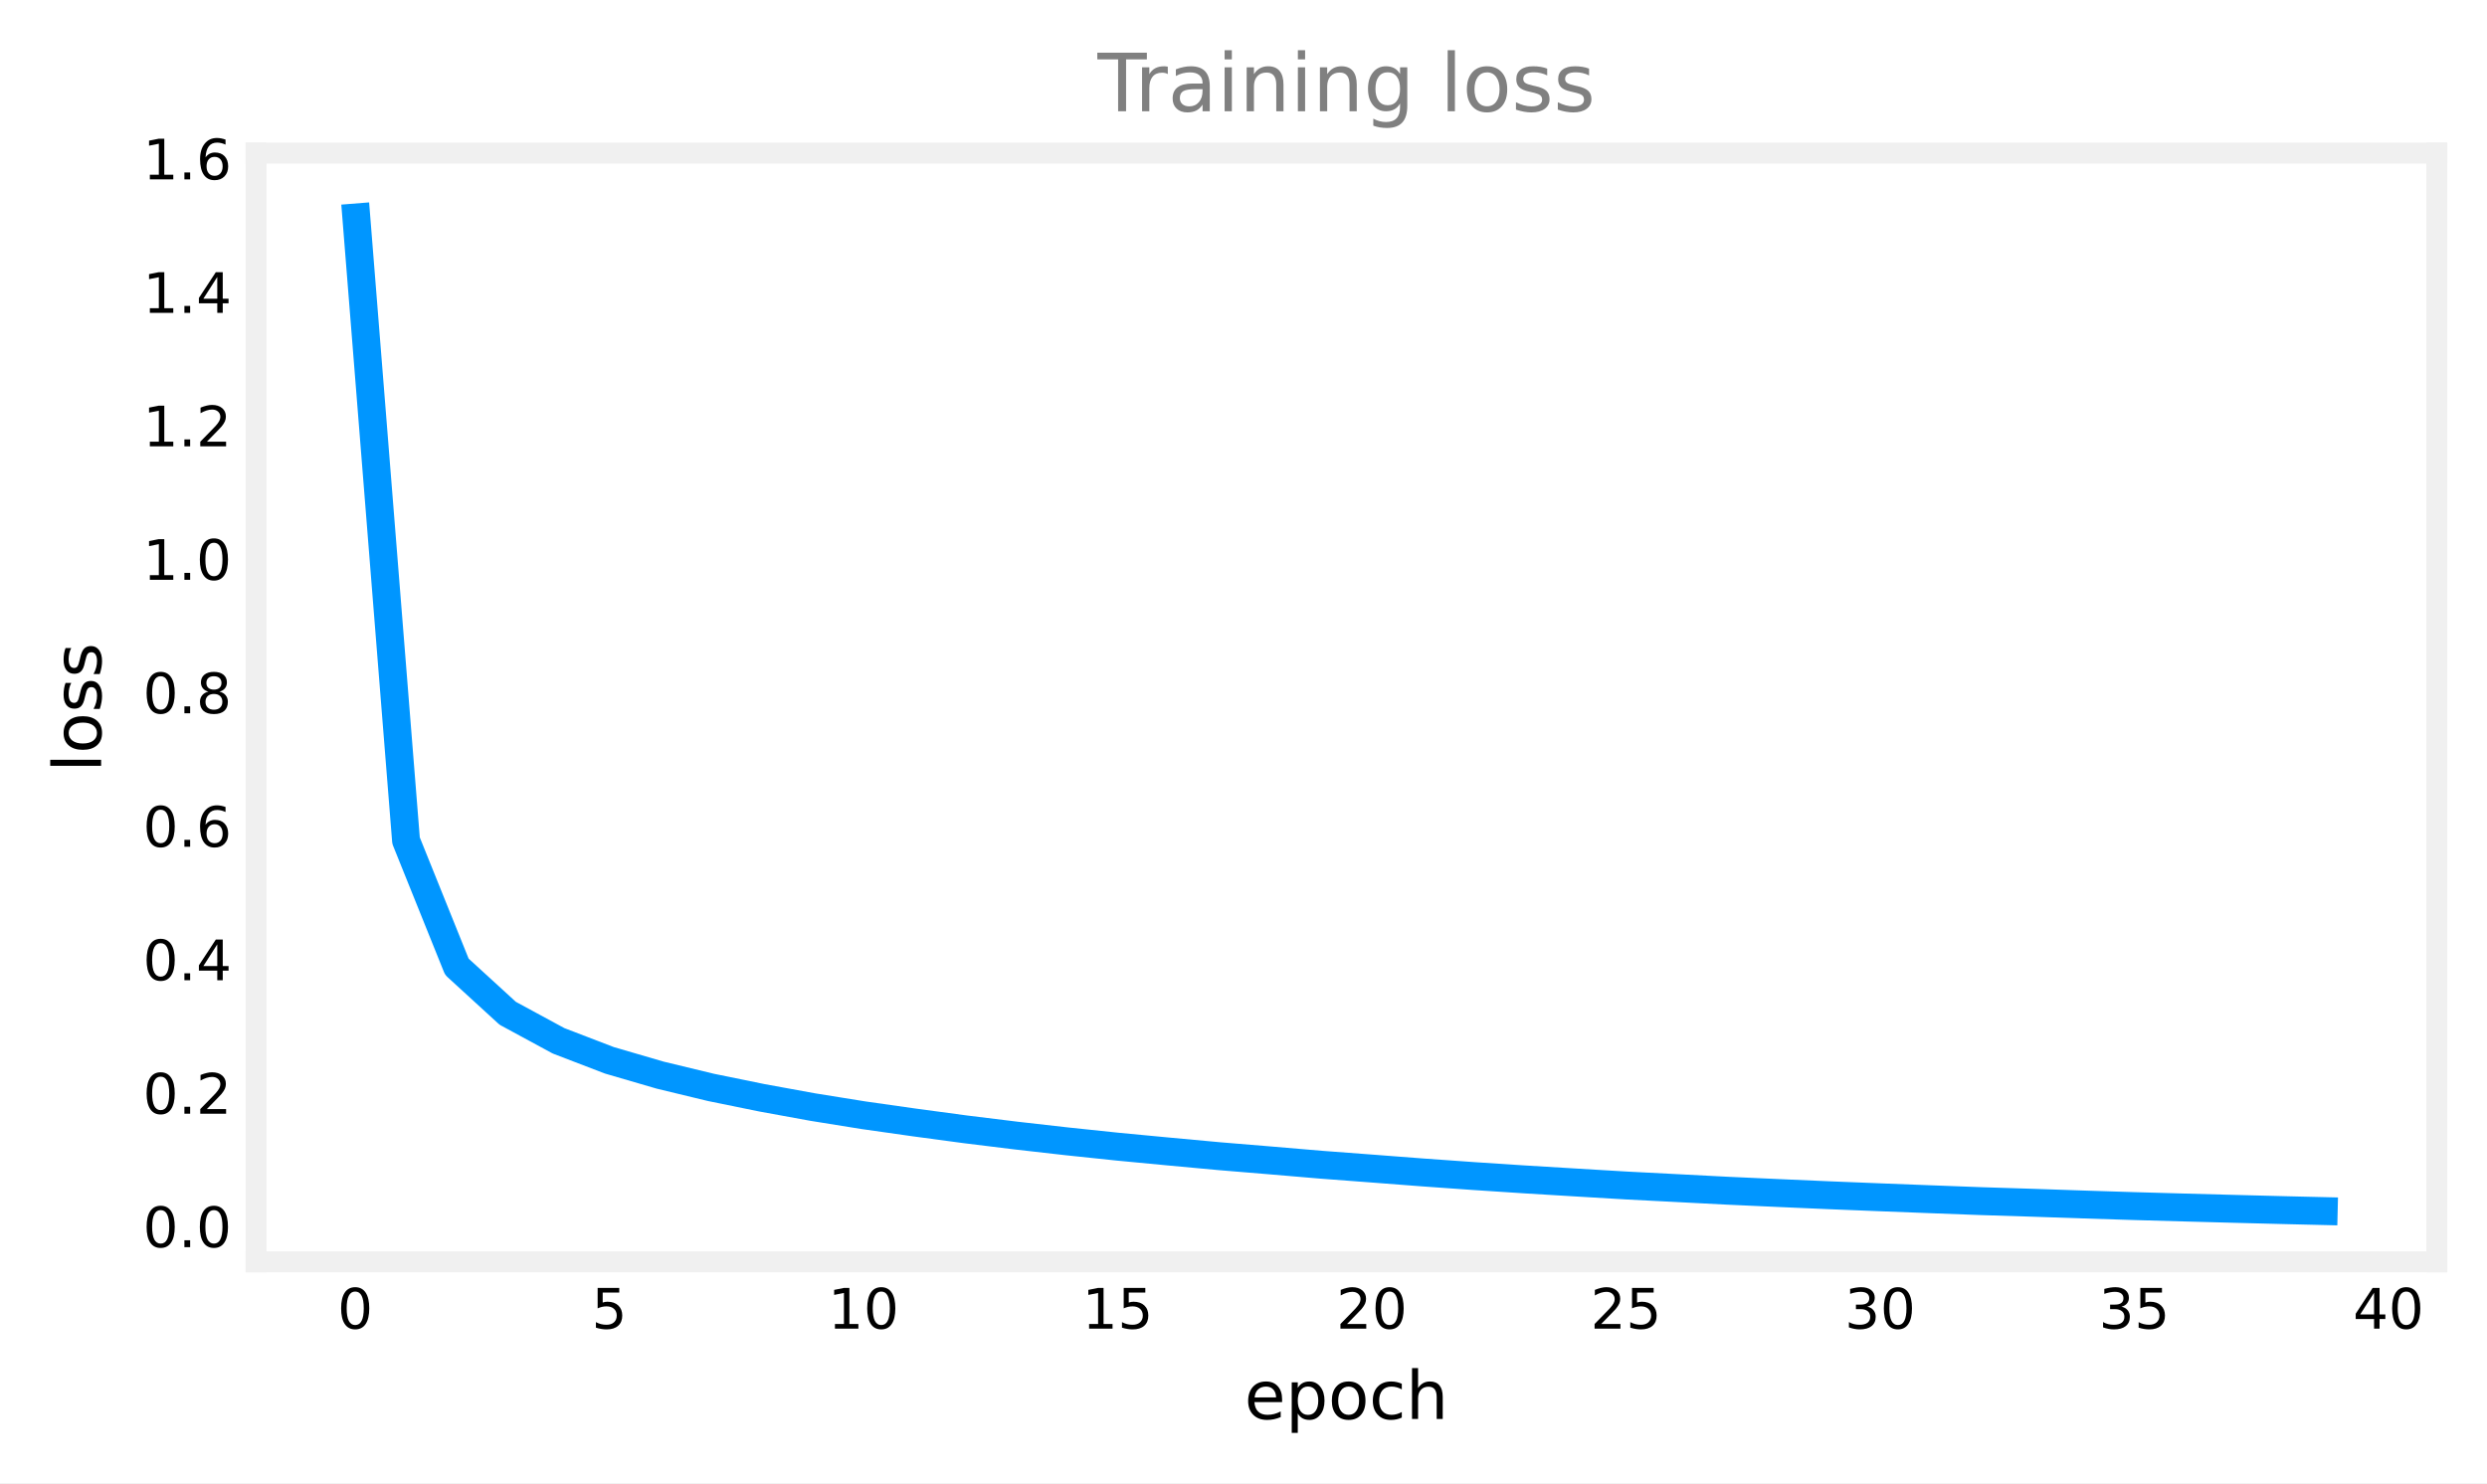
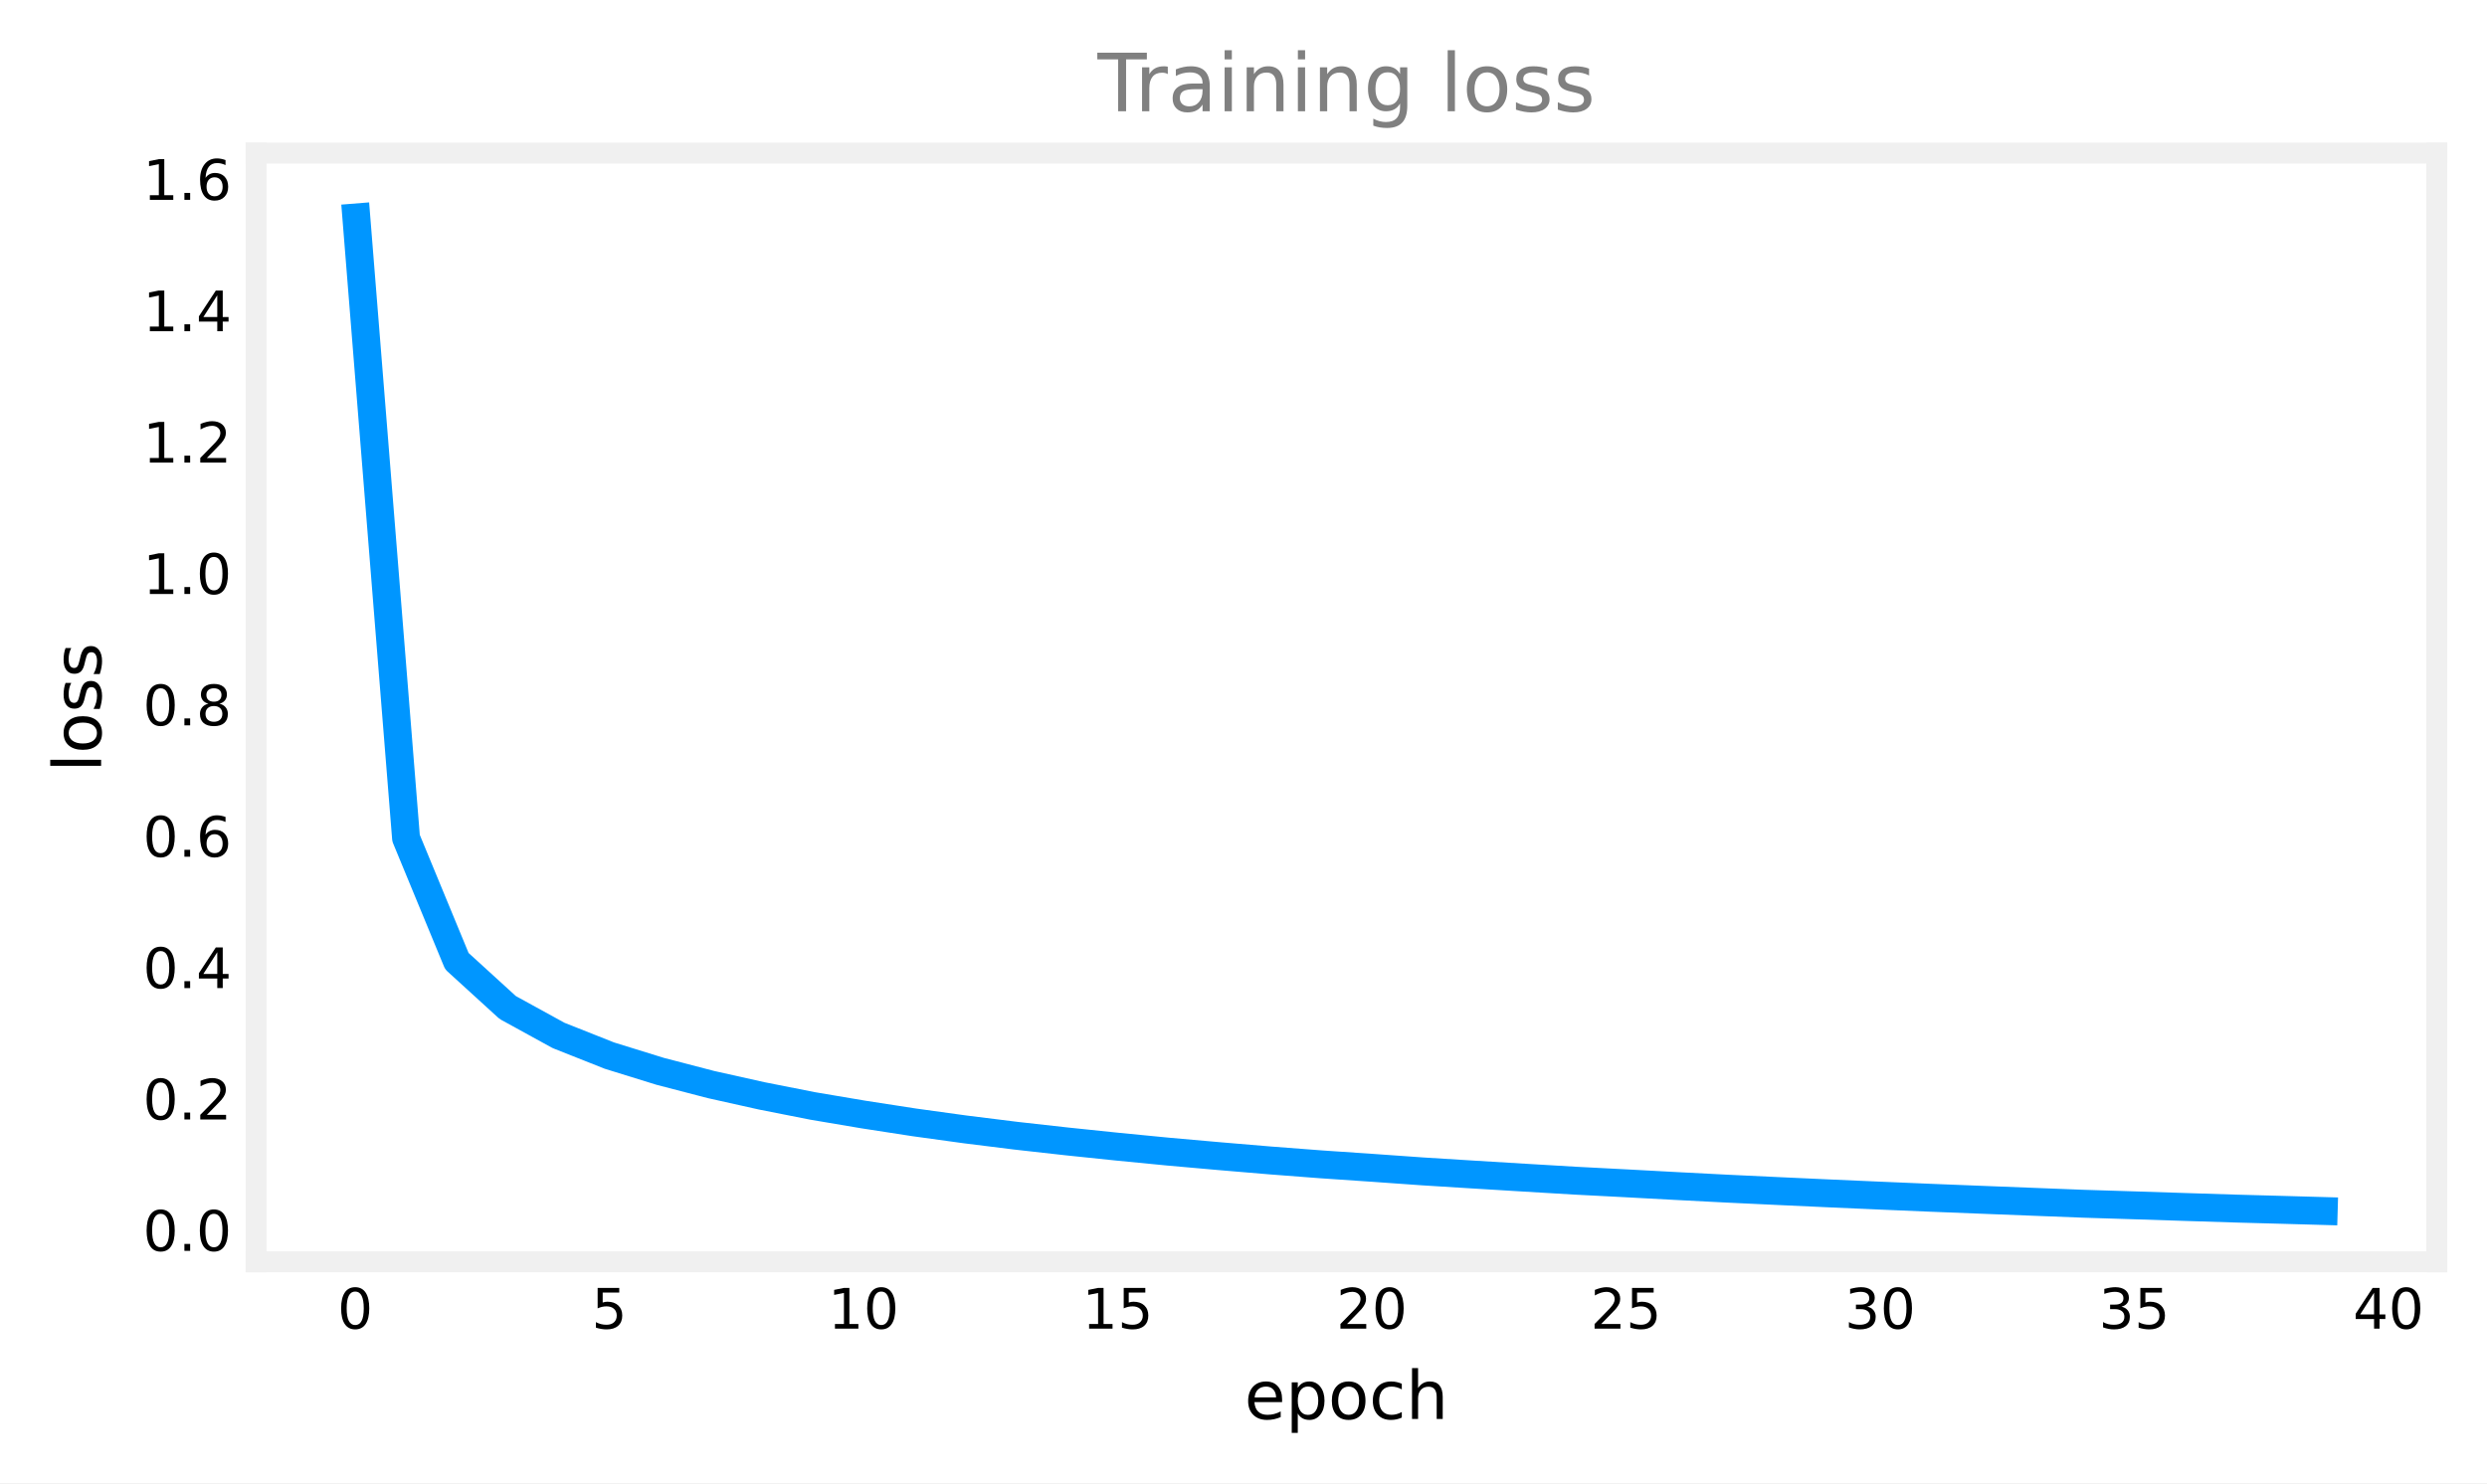
<svg xmlns="http://www.w3.org/2000/svg" xmlns:xlink="http://www.w3.org/1999/xlink" width="356.54pt" height="212.657pt" viewBox="0 0 356.54 212.657" version="1.1">
  <defs>
    <style type="text/css">*{stroke-linejoin: round; stroke-linecap: butt}</style>
  </defs>
  <g id="figure_1">
    <g id="patch_1">
      <path d="M 0 212.657  L 356.54 212.657  L 356.54 0  L 0 0  z " style="fill: #ffffff" />
    </g>
    <g id="axes_1">
      <g id="patch_2">
        <path d="M 36.714 180.923  L 349.34 180.923  L 349.34 21.953  L 36.714 21.953  z " style="fill: #ffffff" />
      </g>
      <g id="matplotlib.axis_1">
        <g id="xtick_1">
          <g id="line2d_1" />
          <g id="text_1">
            <g transform="translate(48.37878 190.5022) scale(0.08 -0.08)">
              <defs>
                <path id="DejaVuSans-30" d="M 2034 4250  Q 1547 4250 1301 3770  Q 1056 3291 1056 2328  Q 1056 1369 1301 889  Q 1547 409 2034 409  Q 2525 409 2770 889  Q 3016 1369 3016 2328  Q 3016 3291 2770 3770  Q 2525 4250 2034 4250  z M 2034 4750  Q 2819 4750 3233 4129  Q 3647 3509 3647 2328  Q 3647 1150 3233 529  Q 2819 -91 2034 -91  Q 1250 -91 836 529  Q 422 1150 422 2328  Q 422 3509 836 4129  Q 1250 4750 2034 4750  z " transform="scale(0.015625)" />
              </defs>
              <use xlink:href="#DejaVuSans-30" />
            </g>
          </g>
        </g>
        <g id="xtick_2">
          <g id="line2d_2" />
          <g id="text_2">
            <g transform="translate(84.81541 190.5022) scale(0.08 -0.08)">
              <defs>
                <path id="DejaVuSans-35" d="M 691 4666  L 3169 4666  L 3169 4134  L 1269 4134  L 1269 2991  Q 1406 3038 1543 3061  Q 1681 3084 1819 3084  Q 2600 3084 3056 2656  Q 3513 2228 3513 1497  Q 3513 744 3044 326  Q 2575 -91 1722 -91  Q 1428 -91 1123 -41  Q 819 9 494 109  L 494 744  Q 775 591 1075 516  Q 1375 441 1709 441  Q 2250 441 2565 725  Q 2881 1009 2881 1497  Q 2881 1984 2565 2268  Q 2250 2553 1709 2553  Q 1456 2553 1204 2497  Q 953 2441 691 2322  L 691 4666  z " transform="scale(0.015625)" />
              </defs>
              <use xlink:href="#DejaVuSans-35" />
            </g>
          </g>
        </g>
        <g id="xtick_3">
          <g id="line2d_3" />
          <g id="text_3">
            <g transform="translate(118.707 190.5022) scale(0.08 -0.08)">
              <defs>
                <path id="DejaVuSans-31" d="M 794 531  L 1825 531  L 1825 4091  L 703 3866  L 703 4441  L 1819 4666  L 2450 4666  L 2450 531  L 3481 531  L 3481 0  L 794 0  L 794 531  z " transform="scale(0.015625)" />
              </defs>
              <use xlink:href="#DejaVuSans-31" />
              <use xlink:href="#DejaVuSans-30" transform="translate(63.62305 0)" />
            </g>
          </g>
        </g>
        <g id="xtick_4">
          <g id="line2d_4" />
          <g id="text_4">
            <g transform="translate(155.1437 190.5022) scale(0.08 -0.08)">
              <use xlink:href="#DejaVuSans-31" />
              <use xlink:href="#DejaVuSans-35" transform="translate(63.62305 0)" />
            </g>
          </g>
        </g>
        <g id="xtick_5">
          <g id="line2d_5" />
          <g id="text_5">
            <g transform="translate(191.5803 190.5022) scale(0.08 -0.08)">
              <defs>
                <path id="DejaVuSans-32" d="M 1228 531  L 3431 531  L 3431 0  L 469 0  L 469 531  Q 828 903 1448 1529  Q 2069 2156 2228 2338  Q 2531 2678 2651 2914  Q 2772 3150 2772 3378  Q 2772 3750 2511 3984  Q 2250 4219 1831 4219  Q 1534 4219 1204 4116  Q 875 4013 500 3803  L 500 4441  Q 881 4594 1212 4672  Q 1544 4750 1819 4750  Q 2544 4750 2975 4387  Q 3406 4025 3406 3419  Q 3406 3131 3298 2873  Q 3191 2616 2906 2266  Q 2828 2175 2409 1742  Q 1991 1309 1228 531  z " transform="scale(0.015625)" />
              </defs>
              <use xlink:href="#DejaVuSans-32" />
              <use xlink:href="#DejaVuSans-30" transform="translate(63.62305 0)" />
            </g>
          </g>
        </g>
        <g id="xtick_6">
          <g id="line2d_6" />
          <g id="text_6">
            <g transform="translate(228.0169 190.5022) scale(0.08 -0.08)">
              <use xlink:href="#DejaVuSans-32" />
              <use xlink:href="#DejaVuSans-35" transform="translate(63.62305 0)" />
            </g>
          </g>
        </g>
        <g id="xtick_7">
          <g id="line2d_7" />
          <g id="text_7">
            <g transform="translate(264.4535 190.5022) scale(0.08 -0.08)">
              <defs>
                <path id="DejaVuSans-33" d="M 2597 2516  Q 3050 2419 3304 2112  Q 3559 1806 3559 1356  Q 3559 666 3084 287  Q 2609 -91 1734 -91  Q 1441 -91 1130 -33  Q 819 25 488 141  L 488 750  Q 750 597 1062 519  Q 1375 441 1716 441  Q 2309 441 2620 675  Q 2931 909 2931 1356  Q 2931 1769 2642 2001  Q 2353 2234 1838 2234  L 1294 2234  L 1294 2753  L 1863 2753  Q 2328 2753 2575 2939  Q 2822 3125 2822 3475  Q 2822 3834 2567 4026  Q 2313 4219 1838 4219  Q 1578 4219 1281 4162  Q 984 4106 628 3988  L 628 4550  Q 988 4650 1302 4700  Q 1616 4750 1894 4750  Q 2613 4750 3031 4423  Q 3450 4097 3450 3541  Q 3450 3153 3228 2886  Q 3006 2619 2597 2516  z " transform="scale(0.015625)" />
              </defs>
              <use xlink:href="#DejaVuSans-33" />
              <use xlink:href="#DejaVuSans-30" transform="translate(63.62305 0)" />
            </g>
          </g>
        </g>
        <g id="xtick_8">
          <g id="line2d_8" />
          <g id="text_8">
            <g transform="translate(300.8902 190.5022) scale(0.08 -0.08)">
              <use xlink:href="#DejaVuSans-33" />
              <use xlink:href="#DejaVuSans-35" transform="translate(63.62305 0)" />
            </g>
          </g>
        </g>
        <g id="xtick_9">
          <g id="line2d_9" />
          <g id="text_9">
            <g transform="translate(337.3268 190.5022) scale(0.08 -0.08)">
              <defs>
                <path id="DejaVuSans-34" d="M 2419 4116  L 825 1625  L 2419 1625  L 2419 4116  z M 2253 4666  L 3047 4666  L 3047 1625  L 3713 1625  L 3713 1100  L 3047 1100  L 3047 0  L 2419 0  L 2419 1100  L 313 1100  L 313 1709  L 2253 4666  z " transform="scale(0.015625)" />
              </defs>
              <use xlink:href="#DejaVuSans-34" />
              <use xlink:href="#DejaVuSans-30" transform="translate(63.62305 0)" />
            </g>
          </g>
        </g>
        <g id="text_10">
          <g transform="translate(178.4076 203.4604) scale(0.096 -0.096)">
            <defs>
              <path id="DejaVuSans-65" d="M 3597 1894  L 3597 1613  L 953 1613  Q 991 1019 1311 708  Q 1631 397 2203 397  Q 2534 397 2845 478  Q 3156 559 3463 722  L 3463 178  Q 3153 47 2828 -22  Q 2503 -91 2169 -91  Q 1331 -91 842 396  Q 353 884 353 1716  Q 353 2575 817 3079  Q 1281 3584 2069 3584  Q 2775 3584 3186 3129  Q 3597 2675 3597 1894  z M 3022 2063  Q 3016 2534 2758 2815  Q 2500 3097 2075 3097  Q 1594 3097 1305 2825  Q 1016 2553 972 2059  L 3022 2063  z " transform="scale(0.015625)" />
              <path id="DejaVuSans-70" d="M 1159 525  L 1159 -1331  L 581 -1331  L 581 3500  L 1159 3500  L 1159 2969  Q 1341 3281 1617 3432  Q 1894 3584 2278 3584  Q 2916 3584 3314 3078  Q 3713 2572 3713 1747  Q 3713 922 3314 415  Q 2916 -91 2278 -91  Q 1894 -91 1617 61  Q 1341 213 1159 525  z M 3116 1747  Q 3116 2381 2855 2742  Q 2594 3103 2138 3103  Q 1681 3103 1420 2742  Q 1159 2381 1159 1747  Q 1159 1113 1420 752  Q 1681 391 2138 391  Q 2594 391 2855 752  Q 3116 1113 3116 1747  z " transform="scale(0.015625)" />
              <path id="DejaVuSans-6f" d="M 1959 3097  Q 1497 3097 1228 2736  Q 959 2375 959 1747  Q 959 1119 1226 758  Q 1494 397 1959 397  Q 2419 397 2687 759  Q 2956 1122 2956 1747  Q 2956 2369 2687 2733  Q 2419 3097 1959 3097  z M 1959 3584  Q 2709 3584 3137 3096  Q 3566 2609 3566 1747  Q 3566 888 3137 398  Q 2709 -91 1959 -91  Q 1206 -91 779 398  Q 353 888 353 1747  Q 353 2609 779 3096  Q 1206 3584 1959 3584  z " transform="scale(0.015625)" />
              <path id="DejaVuSans-63" d="M 3122 3366  L 3122 2828  Q 2878 2963 2633 3030  Q 2388 3097 2138 3097  Q 1578 3097 1268 2742  Q 959 2388 959 1747  Q 959 1106 1268 751  Q 1578 397 2138 397  Q 2388 397 2633 464  Q 2878 531 3122 666  L 3122 134  Q 2881 22 2623 -34  Q 2366 -91 2075 -91  Q 1284 -91 818 406  Q 353 903 353 1747  Q 353 2603 823 3093  Q 1294 3584 2113 3584  Q 2378 3584 2631 3529  Q 2884 3475 3122 3366  z " transform="scale(0.015625)" />
              <path id="DejaVuSans-68" d="M 3513 2113  L 3513 0  L 2938 0  L 2938 2094  Q 2938 2591 2744 2837  Q 2550 3084 2163 3084  Q 1697 3084 1428 2787  Q 1159 2491 1159 1978  L 1159 0  L 581 0  L 581 4863  L 1159 4863  L 1159 2956  Q 1366 3272 1645 3428  Q 1925 3584 2291 3584  Q 2894 3584 3203 3211  Q 3513 2838 3513 2113  z " transform="scale(0.015625)" />
            </defs>
            <use xlink:href="#DejaVuSans-65" />
            <use xlink:href="#DejaVuSans-70" transform="translate(61.52344 0)" />
            <use xlink:href="#DejaVuSans-6f" transform="translate(125 0)" />
            <use xlink:href="#DejaVuSans-63" transform="translate(186.1816 0)" />
            <use xlink:href="#DejaVuSans-68" transform="translate(241.1621 0)" />
          </g>
        </g>
      </g>
      <g id="matplotlib.axis_2">
        <g id="ytick_1">
          <g id="line2d_10" />
          <g id="text_11">
-             <g transform="translate(20.491 178.8255) scale(0.08 -0.08)">
+             <g transform="translate(20.491 179.3531) scale(0.08 -0.08)">
              <defs>
                <path id="DejaVuSans-2e" d="M 684 794  L 1344 794  L 1344 0  L 684 0  L 684 794  z " transform="scale(0.015625)" />
              </defs>
              <use xlink:href="#DejaVuSans-30" />
              <use xlink:href="#DejaVuSans-2e" transform="translate(63.62305 0)" />
              <use xlink:href="#DejaVuSans-30" transform="translate(95.41016 0)" />
            </g>
          </g>
        </g>
        <g id="ytick_2">
          <g id="line2d_11" />
          <g id="text_12">
-             <g transform="translate(20.491 159.6875) scale(0.08 -0.08)">
+             <g transform="translate(20.491 160.5157) scale(0.08 -0.08)">
              <use xlink:href="#DejaVuSans-30" />
              <use xlink:href="#DejaVuSans-2e" transform="translate(63.62305 0)" />
              <use xlink:href="#DejaVuSans-32" transform="translate(95.41016 0)" />
            </g>
          </g>
        </g>
        <g id="ytick_3">
          <g id="line2d_12" />
          <g id="text_13">
-             <g transform="translate(20.491 140.5494) scale(0.08 -0.08)">
+             <g transform="translate(20.491 141.6784) scale(0.08 -0.08)">
              <use xlink:href="#DejaVuSans-30" />
              <use xlink:href="#DejaVuSans-2e" transform="translate(63.62305 0)" />
              <use xlink:href="#DejaVuSans-34" transform="translate(95.41016 0)" />
            </g>
          </g>
        </g>
        <g id="ytick_4">
          <g id="line2d_13" />
          <g id="text_14">
-             <g transform="translate(20.491 121.4114) scale(0.08 -0.08)">
+             <g transform="translate(20.491 122.841) scale(0.08 -0.08)">
              <defs>
                <path id="DejaVuSans-36" d="M 2113 2584  Q 1688 2584 1439 2293  Q 1191 2003 1191 1497  Q 1191 994 1439 701  Q 1688 409 2113 409  Q 2538 409 2786 701  Q 3034 994 3034 1497  Q 3034 2003 2786 2293  Q 2538 2584 2113 2584  z M 3366 4563  L 3366 3988  Q 3128 4100 2886 4159  Q 2644 4219 2406 4219  Q 1781 4219 1451 3797  Q 1122 3375 1075 2522  Q 1259 2794 1537 2939  Q 1816 3084 2150 3084  Q 2853 3084 3261 2657  Q 3669 2231 3669 1497  Q 3669 778 3244 343  Q 2819 -91 2113 -91  Q 1303 -91 875 529  Q 447 1150 447 2328  Q 447 3434 972 4092  Q 1497 4750 2381 4750  Q 2619 4750 2861 4703  Q 3103 4656 3366 4563  z " transform="scale(0.015625)" />
              </defs>
              <use xlink:href="#DejaVuSans-30" />
              <use xlink:href="#DejaVuSans-2e" transform="translate(63.62305 0)" />
              <use xlink:href="#DejaVuSans-36" transform="translate(95.41016 0)" />
            </g>
          </g>
        </g>
        <g id="ytick_5">
          <g id="line2d_14" />
          <g id="text_15">
-             <g transform="translate(20.491 102.2734) scale(0.08 -0.08)">
+             <g transform="translate(20.491 104.0036) scale(0.08 -0.08)">
              <defs>
                <path id="DejaVuSans-38" d="M 2034 2216  Q 1584 2216 1326 1975  Q 1069 1734 1069 1313  Q 1069 891 1326 650  Q 1584 409 2034 409  Q 2484 409 2743 651  Q 3003 894 3003 1313  Q 3003 1734 2745 1975  Q 2488 2216 2034 2216  z M 1403 2484  Q 997 2584 770 2862  Q 544 3141 544 3541  Q 544 4100 942 4425  Q 1341 4750 2034 4750  Q 2731 4750 3128 4425  Q 3525 4100 3525 3541  Q 3525 3141 3298 2862  Q 3072 2584 2669 2484  Q 3125 2378 3379 2068  Q 3634 1759 3634 1313  Q 3634 634 3220 271  Q 2806 -91 2034 -91  Q 1263 -91 848 271  Q 434 634 434 1313  Q 434 1759 690 2068  Q 947 2378 1403 2484  z M 1172 3481  Q 1172 3119 1398 2916  Q 1625 2713 2034 2713  Q 2441 2713 2670 2916  Q 2900 3119 2900 3481  Q 2900 3844 2670 4047  Q 2441 4250 2034 4250  Q 1625 4250 1398 4047  Q 1172 3844 1172 3481  z " transform="scale(0.015625)" />
              </defs>
              <use xlink:href="#DejaVuSans-30" />
              <use xlink:href="#DejaVuSans-2e" transform="translate(63.62305 0)" />
              <use xlink:href="#DejaVuSans-38" transform="translate(95.41016 0)" />
            </g>
          </g>
        </g>
        <g id="ytick_6">
          <g id="line2d_15" />
          <g id="text_16">
-             <g transform="translate(20.491 83.13535) scale(0.08 -0.08)">
+             <g transform="translate(20.491 85.16618) scale(0.08 -0.08)">
              <use xlink:href="#DejaVuSans-31" />
              <use xlink:href="#DejaVuSans-2e" transform="translate(63.62305 0)" />
              <use xlink:href="#DejaVuSans-30" transform="translate(95.41016 0)" />
            </g>
          </g>
        </g>
        <g id="ytick_7">
          <g id="line2d_16" />
          <g id="text_17">
-             <g transform="translate(20.491 63.99733) scale(0.08 -0.08)">
+             <g transform="translate(20.491 66.32879) scale(0.08 -0.08)">
              <use xlink:href="#DejaVuSans-31" />
              <use xlink:href="#DejaVuSans-2e" transform="translate(63.62305 0)" />
              <use xlink:href="#DejaVuSans-32" transform="translate(95.41016 0)" />
            </g>
          </g>
        </g>
        <g id="ytick_8">
          <g id="line2d_17" />
          <g id="text_18">
-             <g transform="translate(20.491 44.8593) scale(0.08 -0.08)">
+             <g transform="translate(20.491 47.4914) scale(0.08 -0.08)">
              <use xlink:href="#DejaVuSans-31" />
              <use xlink:href="#DejaVuSans-2e" transform="translate(63.62305 0)" />
              <use xlink:href="#DejaVuSans-34" transform="translate(95.41016 0)" />
            </g>
          </g>
        </g>
        <g id="ytick_9">
          <g id="line2d_18" />
          <g id="text_19">
-             <g transform="translate(20.491 25.72127) scale(0.08 -0.08)">
+             <g transform="translate(20.491 28.65401) scale(0.08 -0.08)">
              <use xlink:href="#DejaVuSans-31" />
              <use xlink:href="#DejaVuSans-2e" transform="translate(63.62305 0)" />
              <use xlink:href="#DejaVuSans-36" transform="translate(95.41016 0)" />
            </g>
          </g>
        </g>
        <g id="text_20">
          <g transform="translate(14.4945 110.7099) rotate(-90) scale(0.096 -0.096)">
            <defs>
              <path id="DejaVuSans-6c" d="M 603 4863  L 1178 4863  L 1178 0  L 603 0  L 603 4863  z " transform="scale(0.015625)" />
              <path id="DejaVuSans-73" d="M 2834 3397  L 2834 2853  Q 2591 2978 2328 3040  Q 2066 3103 1784 3103  Q 1356 3103 1142 2972  Q 928 2841 928 2578  Q 928 2378 1081 2264  Q 1234 2150 1697 2047  L 1894 2003  Q 2506 1872 2764 1633  Q 3022 1394 3022 966  Q 3022 478 2636 193  Q 2250 -91 1575 -91  Q 1294 -91 989 -36  Q 684 19 347 128  L 347 722  Q 666 556 975 473  Q 1284 391 1588 391  Q 1994 391 2212 530  Q 2431 669 2431 922  Q 2431 1156 2273 1281  Q 2116 1406 1581 1522  L 1381 1569  Q 847 1681 609 1914  Q 372 2147 372 2553  Q 372 3047 722 3315  Q 1072 3584 1716 3584  Q 2034 3584 2315 3537  Q 2597 3491 2834 3397  z " transform="scale(0.015625)" />
            </defs>
            <use xlink:href="#DejaVuSans-6c" />
            <use xlink:href="#DejaVuSans-6f" transform="translate(27.7832 0)" />
            <use xlink:href="#DejaVuSans-73" transform="translate(88.96484 0)" />
            <use xlink:href="#DejaVuSans-73" transform="translate(141.0645 0)" />
          </g>
        </g>
      </g>
      <g id="line2d_19">
-         <path d="M 50.924 29.179  L 58.211 120.528  L 65.498 138.619  L 72.786 145.289  L 80.073 149.236  L 87.36 152.033  L 94.648 154.159  L 101.935 155.919  L 109.222 157.406  L 116.51 158.736  L 123.797 159.908  L 131.084 160.944  L 138.372 161.925  L 145.659 162.822  L 152.946 163.65  L 160.234 164.415  L 167.521 165.107  L 174.808 165.78  L 182.096 166.383  L 189.383 167.001  L 196.67 167.551  L 203.958 168.109  L 211.245 168.627  L 218.532 169.105  L 225.82 169.546  L 233.107 169.98  L 240.394 170.355  L 247.682 170.732  L 254.969 171.063  L 262.256 171.381  L 269.544 171.673  L 276.831 171.955  L 284.118 172.228  L 291.406 172.456  L 298.693 172.706  L 305.98 172.936  L 313.267 173.141  L 320.555 173.337  L 327.842 173.524  L 335.129 173.697  " clip-path="url(#p3b9601fbd1)" style="fill: none; stroke: #0096ff; stroke-width: 4" />
+         <path d="M 50.924 29.179  L 58.211 120.173  L 65.498 137.815  L 72.786 144.462  L 80.073 148.464  L 87.36 151.355  L 94.648 153.613  L 101.935 155.509  L 109.222 157.135  L 116.51 158.575  L 123.797 159.806  L 131.084 160.932  L 138.372 161.938  L 145.659 162.846  L 152.946 163.661  L 160.234 164.419  L 167.521 165.129  L 174.808 165.775  L 182.096 166.389  L 189.383 166.947  L 196.67 167.443  L 203.958 167.96  L 211.245 168.414  L 218.532 168.857  L 225.82 169.291  L 233.107 169.668  L 240.394 170.062  L 247.682 170.437  L 254.969 170.781  L 262.256 171.115  L 269.544 171.435  L 276.831 171.743  L 284.118 172.031  L 291.406 172.315  L 298.693 172.598  L 305.98 172.826  L 313.267 173.062  L 320.555 173.292  L 327.842 173.491  L 335.129 173.697  " clip-path="url(#pef571fcb92)" style="fill: none; stroke: #0096ff; stroke-width: 4" />
      </g>
      <g id="patch_3">
        <path d="M 36.714 180.923  L 36.714 21.953  " style="fill: none; stroke: #f0f0f0; stroke-width: 3; stroke-linejoin: miter; stroke-linecap: square" />
      </g>
      <g id="patch_4">
        <path d="M 349.34 180.923  L 349.34 21.953  " style="fill: none; stroke: #f0f0f0; stroke-width: 3; stroke-linejoin: miter; stroke-linecap: square" />
      </g>
      <g id="patch_5">
        <path d="M 36.714 180.923  L 349.34 180.923  " style="fill: none; stroke: #f0f0f0; stroke-width: 3; stroke-linejoin: miter; stroke-linecap: square" />
      </g>
      <g id="patch_6">
        <path d="M 36.714 21.953  L 349.34 21.953  " style="fill: none; stroke: #f0f0f0; stroke-width: 3; stroke-linejoin: miter; stroke-linecap: square" />
      </g>
      <g id="text_21">
        <g style="fill: #808080" transform="translate(157.3461 15.9534) scale(0.1152 -0.1152)">
          <defs>
            <path id="DejaVuSans-54" d="M -19 4666  L 3928 4666  L 3928 4134  L 2272 4134  L 2272 0  L 1638 0  L 1638 4134  L -19 4134  L -19 4666  z " transform="scale(0.015625)" />
            <path id="DejaVuSans-72" d="M 2631 2963  Q 2534 3019 2420 3045  Q 2306 3072 2169 3072  Q 1681 3072 1420 2755  Q 1159 2438 1159 1844  L 1159 0  L 581 0  L 581 3500  L 1159 3500  L 1159 2956  Q 1341 3275 1631 3429  Q 1922 3584 2338 3584  Q 2397 3584 2469 3576  Q 2541 3569 2628 3553  L 2631 2963  z " transform="scale(0.015625)" />
            <path id="DejaVuSans-61" d="M 2194 1759  Q 1497 1759 1228 1600  Q 959 1441 959 1056  Q 959 750 1161 570  Q 1363 391 1709 391  Q 2188 391 2477 730  Q 2766 1069 2766 1631  L 2766 1759  L 2194 1759  z M 3341 1997  L 3341 0  L 2766 0  L 2766 531  Q 2569 213 2275 61  Q 1981 -91 1556 -91  Q 1019 -91 701 211  Q 384 513 384 1019  Q 384 1609 779 1909  Q 1175 2209 1959 2209  L 2766 2209  L 2766 2266  Q 2766 2663 2505 2880  Q 2244 3097 1772 3097  Q 1472 3097 1187 3025  Q 903 2953 641 2809  L 641 3341  Q 956 3463 1253 3523  Q 1550 3584 1831 3584  Q 2591 3584 2966 3190  Q 3341 2797 3341 1997  z " transform="scale(0.015625)" />
            <path id="DejaVuSans-69" d="M 603 3500  L 1178 3500  L 1178 0  L 603 0  L 603 3500  z M 603 4863  L 1178 4863  L 1178 4134  L 603 4134  L 603 4863  z " transform="scale(0.015625)" />
            <path id="DejaVuSans-6e" d="M 3513 2113  L 3513 0  L 2938 0  L 2938 2094  Q 2938 2591 2744 2837  Q 2550 3084 2163 3084  Q 1697 3084 1428 2787  Q 1159 2491 1159 1978  L 1159 0  L 581 0  L 581 3500  L 1159 3500  L 1159 2956  Q 1366 3272 1645 3428  Q 1925 3584 2291 3584  Q 2894 3584 3203 3211  Q 3513 2838 3513 2113  z " transform="scale(0.015625)" />
            <path id="DejaVuSans-67" d="M 2906 1791  Q 2906 2416 2648 2759  Q 2391 3103 1925 3103  Q 1463 3103 1205 2759  Q 947 2416 947 1791  Q 947 1169 1205 825  Q 1463 481 1925 481  Q 2391 481 2648 825  Q 2906 1169 2906 1791  z M 3481 434  Q 3481 -459 3084 -895  Q 2688 -1331 1869 -1331  Q 1566 -1331 1297 -1286  Q 1028 -1241 775 -1147  L 775 -588  Q 1028 -725 1275 -790  Q 1522 -856 1778 -856  Q 2344 -856 2625 -561  Q 2906 -266 2906 331  L 2906 616  Q 2728 306 2450 153  Q 2172 0 1784 0  Q 1141 0 747 490  Q 353 981 353 1791  Q 353 2603 747 3093  Q 1141 3584 1784 3584  Q 2172 3584 2450 3431  Q 2728 3278 2906 2969  L 2906 3500  L 3481 3500  L 3481 434  z " transform="scale(0.015625)" />
            <path id="DejaVuSans-20" transform="scale(0.015625)" />
          </defs>
          <use xlink:href="#DejaVuSans-54" />
          <use xlink:href="#DejaVuSans-72" transform="translate(46.33398 0)" />
          <use xlink:href="#DejaVuSans-61" transform="translate(87.44727 0)" />
          <use xlink:href="#DejaVuSans-69" transform="translate(148.7266 0)" />
          <use xlink:href="#DejaVuSans-6e" transform="translate(176.5098 0)" />
          <use xlink:href="#DejaVuSans-69" transform="translate(239.8887 0)" />
          <use xlink:href="#DejaVuSans-6e" transform="translate(267.6719 0)" />
          <use xlink:href="#DejaVuSans-67" transform="translate(331.0508 0)" />
          <use xlink:href="#DejaVuSans-20" transform="translate(394.5273 0)" />
          <use xlink:href="#DejaVuSans-6c" transform="translate(426.3145 0)" />
          <use xlink:href="#DejaVuSans-6f" transform="translate(454.0977 0)" />
          <use xlink:href="#DejaVuSans-73" transform="translate(515.2793 0)" />
          <use xlink:href="#DejaVuSans-73" transform="translate(567.3789 0)" />
        </g>
      </g>
    </g>
  </g>
  <defs>
-     <clipPath id="p3b9601fbd1">
+     <clipPath id="pef571fcb92">
      <rect x="36.714" y="21.953" width="312.626" height="158.97" />
    </clipPath>
  </defs>
</svg>
